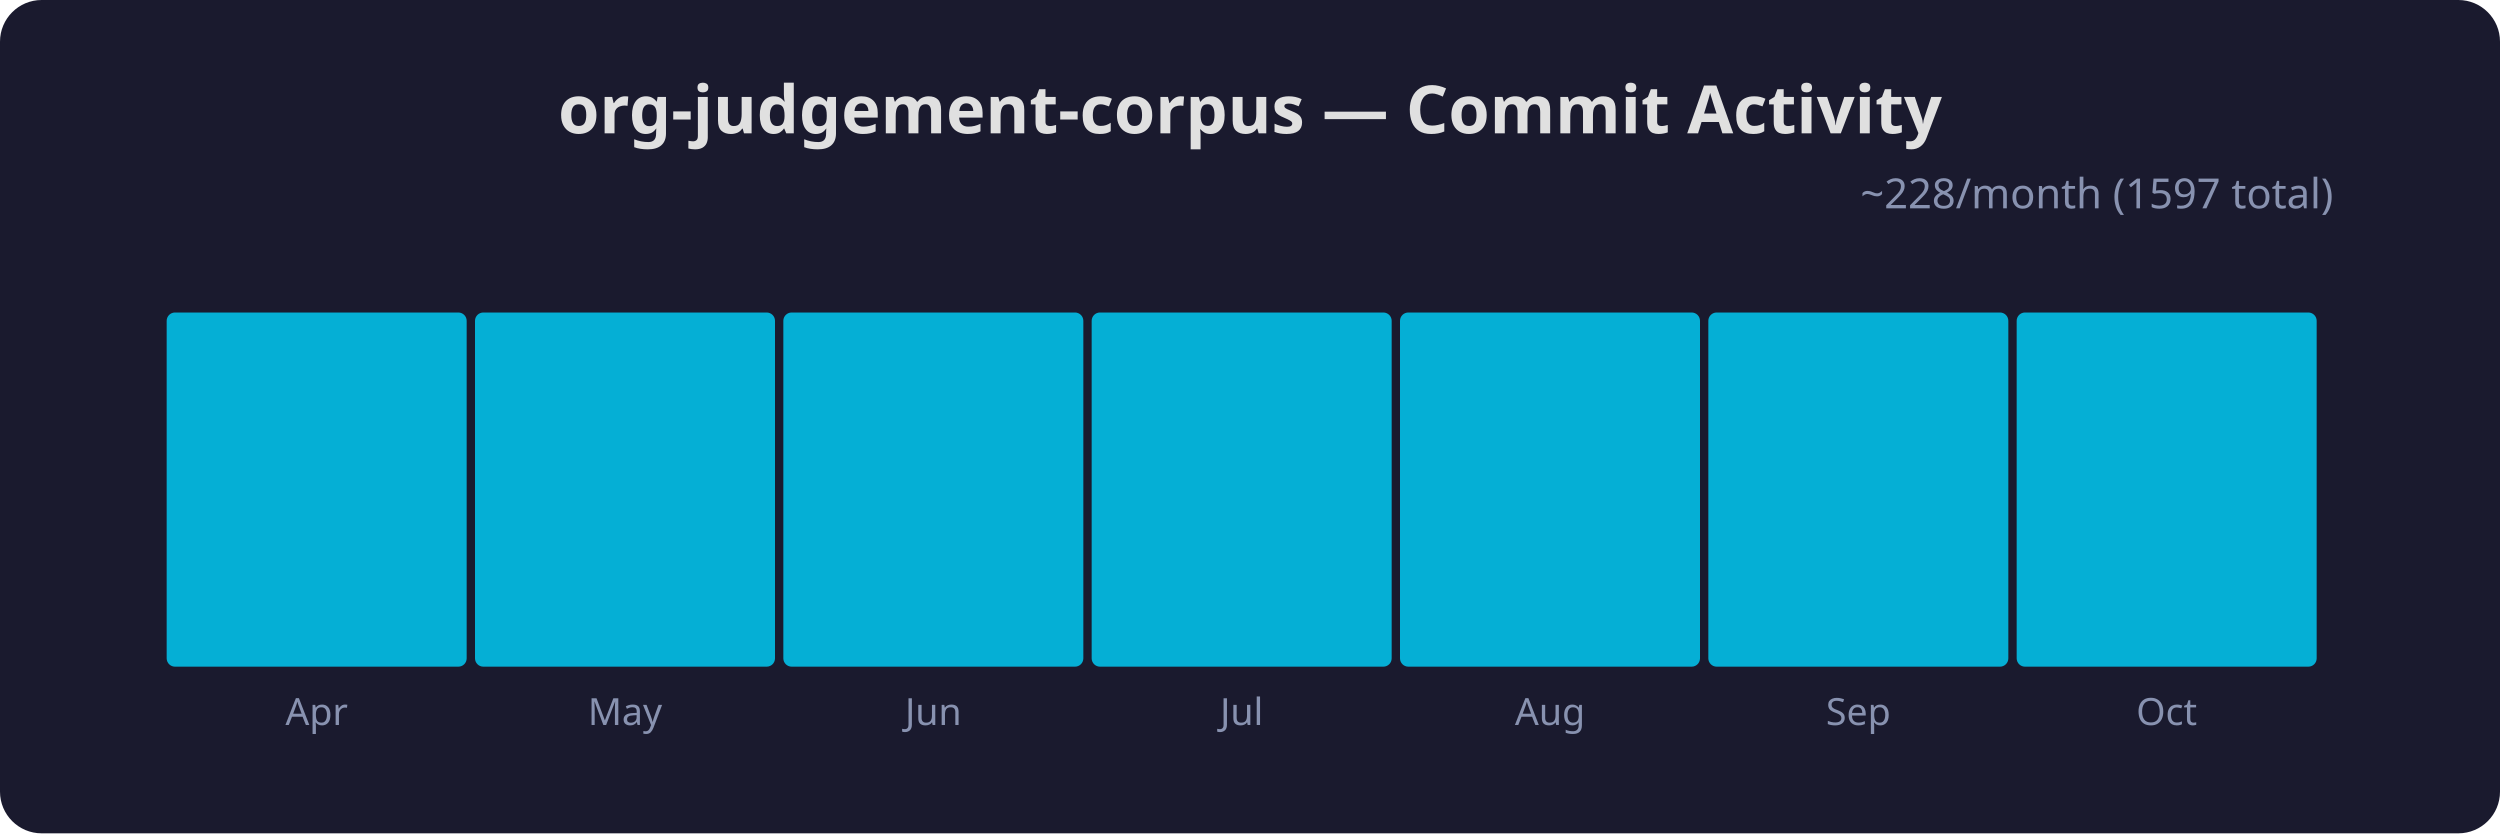
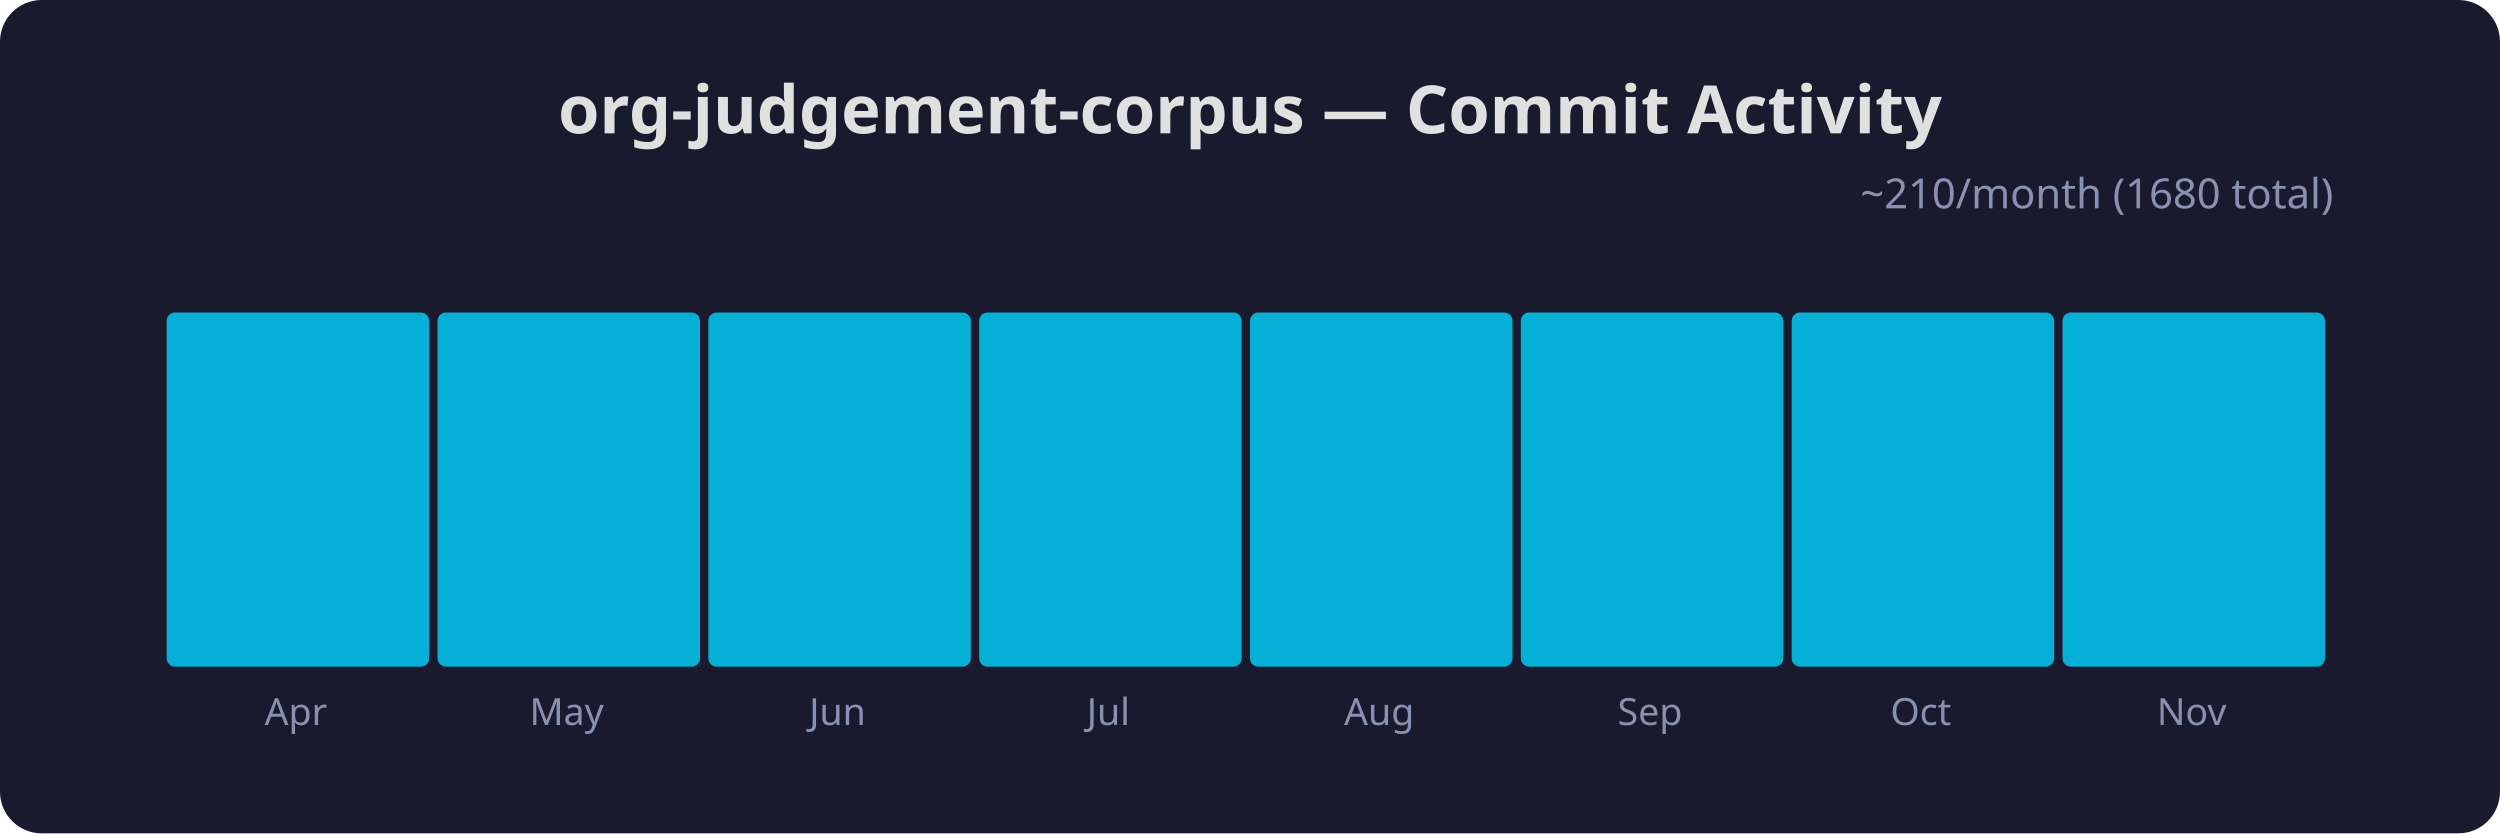
<svg xmlns="http://www.w3.org/2000/svg" width="600" height="200" viewBox="0 0 600 200">
  <rect x="0" y="0" width="600" height="200" rx="10" ry="10" fill="#1a1a2e" />
  <text x="300" y="32" font-family="sans-serif" font-size="16" font-weight="bold" fill="#e0e0e0" text-anchor="middle">org-judgement-corpus — Commit Activity</text>
-   <rect x="40" y="75" width="72" height="85" rx="2" ry="2" fill="#00d4ff" opacity="0.8" />
-   <text x="76" y="174" font-family="sans-serif" font-size="9" fill="#8892b0" text-anchor="middle">Apr</text>
-   <rect x="114" y="75" width="72" height="85" rx="2" ry="2" fill="#00d4ff" opacity="0.8" />
-   <text x="150" y="174" font-family="sans-serif" font-size="9" fill="#8892b0" text-anchor="middle">May</text>
-   <rect x="188" y="75" width="72" height="85" rx="2" ry="2" fill="#00d4ff" opacity="0.8" />
-   <text x="224" y="174" font-family="sans-serif" font-size="9" fill="#8892b0" text-anchor="middle">Jun</text>
-   <rect x="262" y="75" width="72" height="85" rx="2" ry="2" fill="#00d4ff" opacity="0.8" />
-   <text x="298" y="174" font-family="sans-serif" font-size="9" fill="#8892b0" text-anchor="middle">Jul</text>
-   <rect x="336" y="75" width="72" height="85" rx="2" ry="2" fill="#00d4ff" opacity="0.8" />
-   <text x="372" y="174" font-family="sans-serif" font-size="9" fill="#8892b0" text-anchor="middle">Aug</text>
-   <rect x="410" y="75" width="72" height="85" rx="2" ry="2" fill="#00d4ff" opacity="0.8" />
-   <text x="446" y="174" font-family="sans-serif" font-size="9" fill="#8892b0" text-anchor="middle">Sep</text>
-   <rect x="484" y="75" width="72" height="85" rx="2" ry="2" fill="#00d4ff" opacity="0.8" />
-   <text x="520" y="174" font-family="sans-serif" font-size="9" fill="#8892b0" text-anchor="middle">Oct</text>
-   <text x="560" y="50" font-family="sans-serif" font-size="10" fill="#8892b0" text-anchor="end">~228/month (1597 total)</text>
+   <rect x="40" y="75" width="63" height="85" rx="2" ry="2" fill="#00d4ff" opacity="0.8" />
+   <text x="71" y="174" font-family="sans-serif" font-size="9" fill="#8892b0" text-anchor="middle">Apr</text>
+   <rect x="105" y="75" width="63" height="85" rx="2" ry="2" fill="#00d4ff" opacity="0.8" />
+   <text x="136" y="174" font-family="sans-serif" font-size="9" fill="#8892b0" text-anchor="middle">May</text>
+   <rect x="170" y="75" width="63" height="85" rx="2" ry="2" fill="#00d4ff" opacity="0.8" />
+   <text x="201" y="174" font-family="sans-serif" font-size="9" fill="#8892b0" text-anchor="middle">Jun</text>
+   <rect x="235" y="75" width="63" height="85" rx="2" ry="2" fill="#00d4ff" opacity="0.8" />
+   <text x="266" y="174" font-family="sans-serif" font-size="9" fill="#8892b0" text-anchor="middle">Jul</text>
+   <rect x="300" y="75" width="63" height="85" rx="2" ry="2" fill="#00d4ff" opacity="0.8" />
+   <text x="331" y="174" font-family="sans-serif" font-size="9" fill="#8892b0" text-anchor="middle">Aug</text>
+   <rect x="365" y="75" width="63" height="85" rx="2" ry="2" fill="#00d4ff" opacity="0.8" />
+   <text x="396" y="174" font-family="sans-serif" font-size="9" fill="#8892b0" text-anchor="middle">Sep</text>
+   <rect x="430" y="75" width="63" height="85" rx="2" ry="2" fill="#00d4ff" opacity="0.8" />
+   <text x="461" y="174" font-family="sans-serif" font-size="9" fill="#8892b0" text-anchor="middle">Oct</text>
+   <rect x="495" y="75" width="63" height="85" rx="2" ry="2" fill="#00d4ff" opacity="0.8" />
+   <text x="526" y="174" font-family="sans-serif" font-size="9" fill="#8892b0" text-anchor="middle">Nov</text>
+   <text x="560" y="50" font-family="sans-serif" font-size="10" fill="#8892b0" text-anchor="end">~210/month (1680 total)</text>
</svg>
